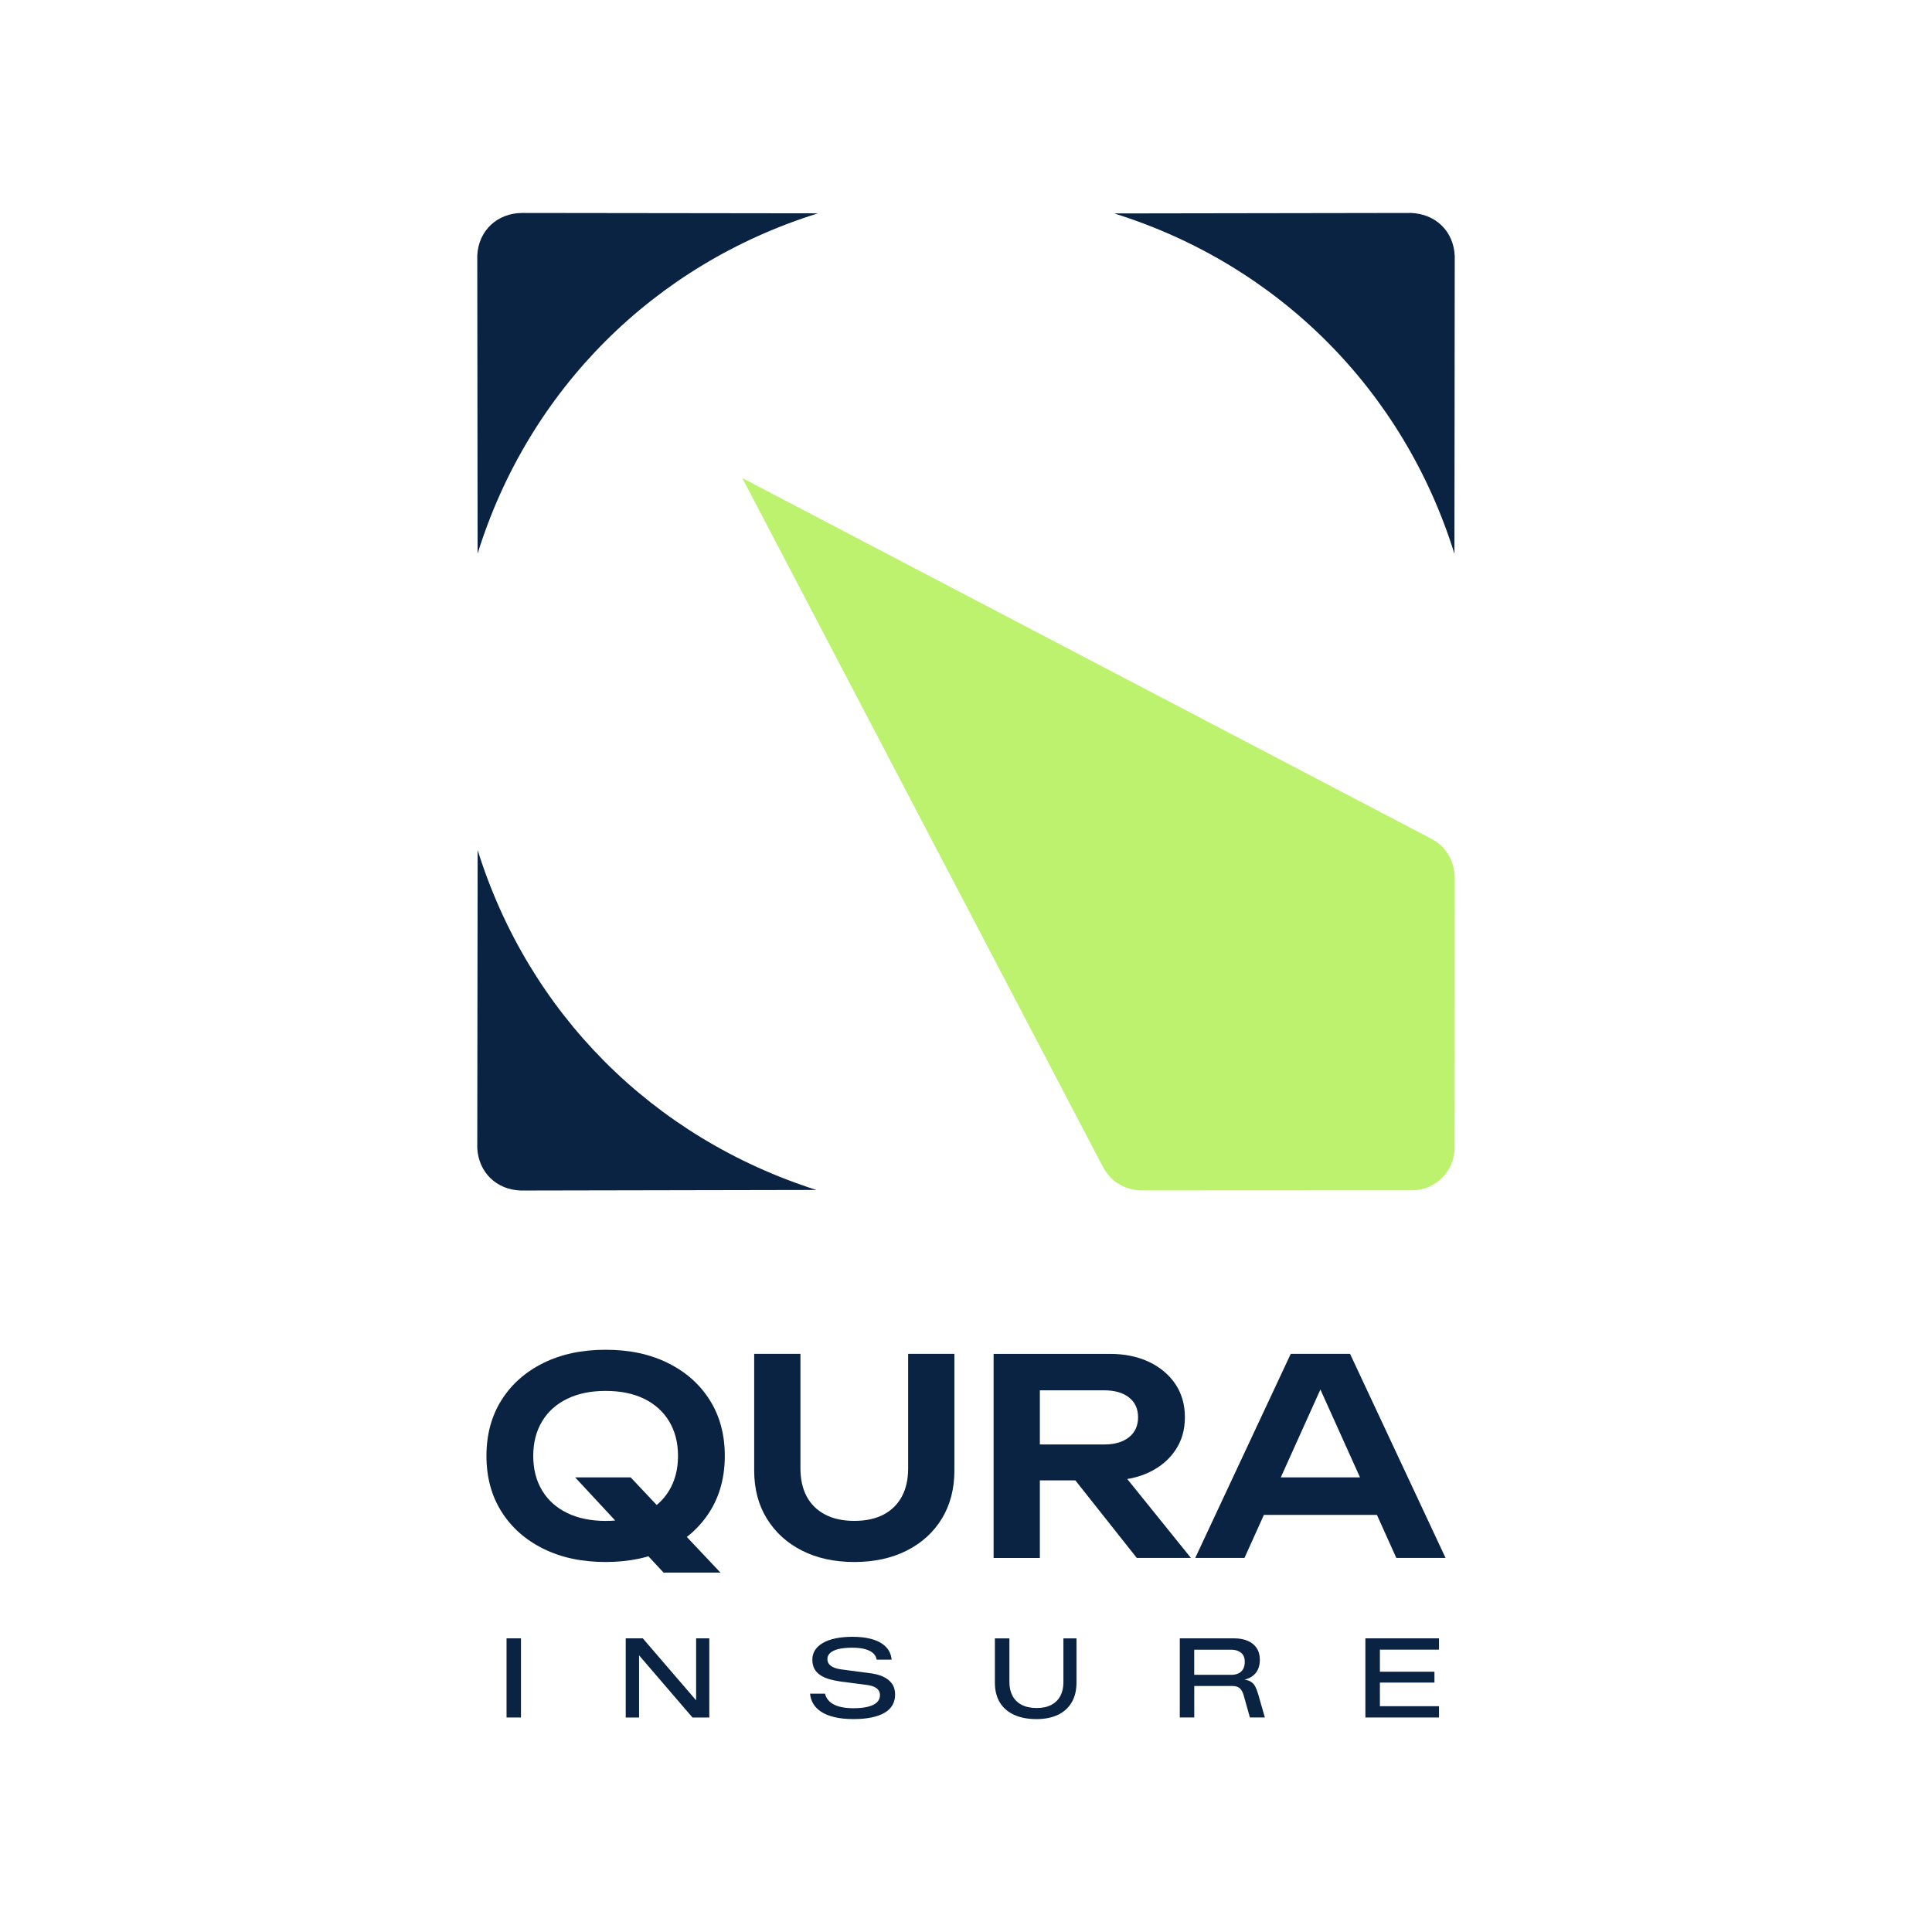
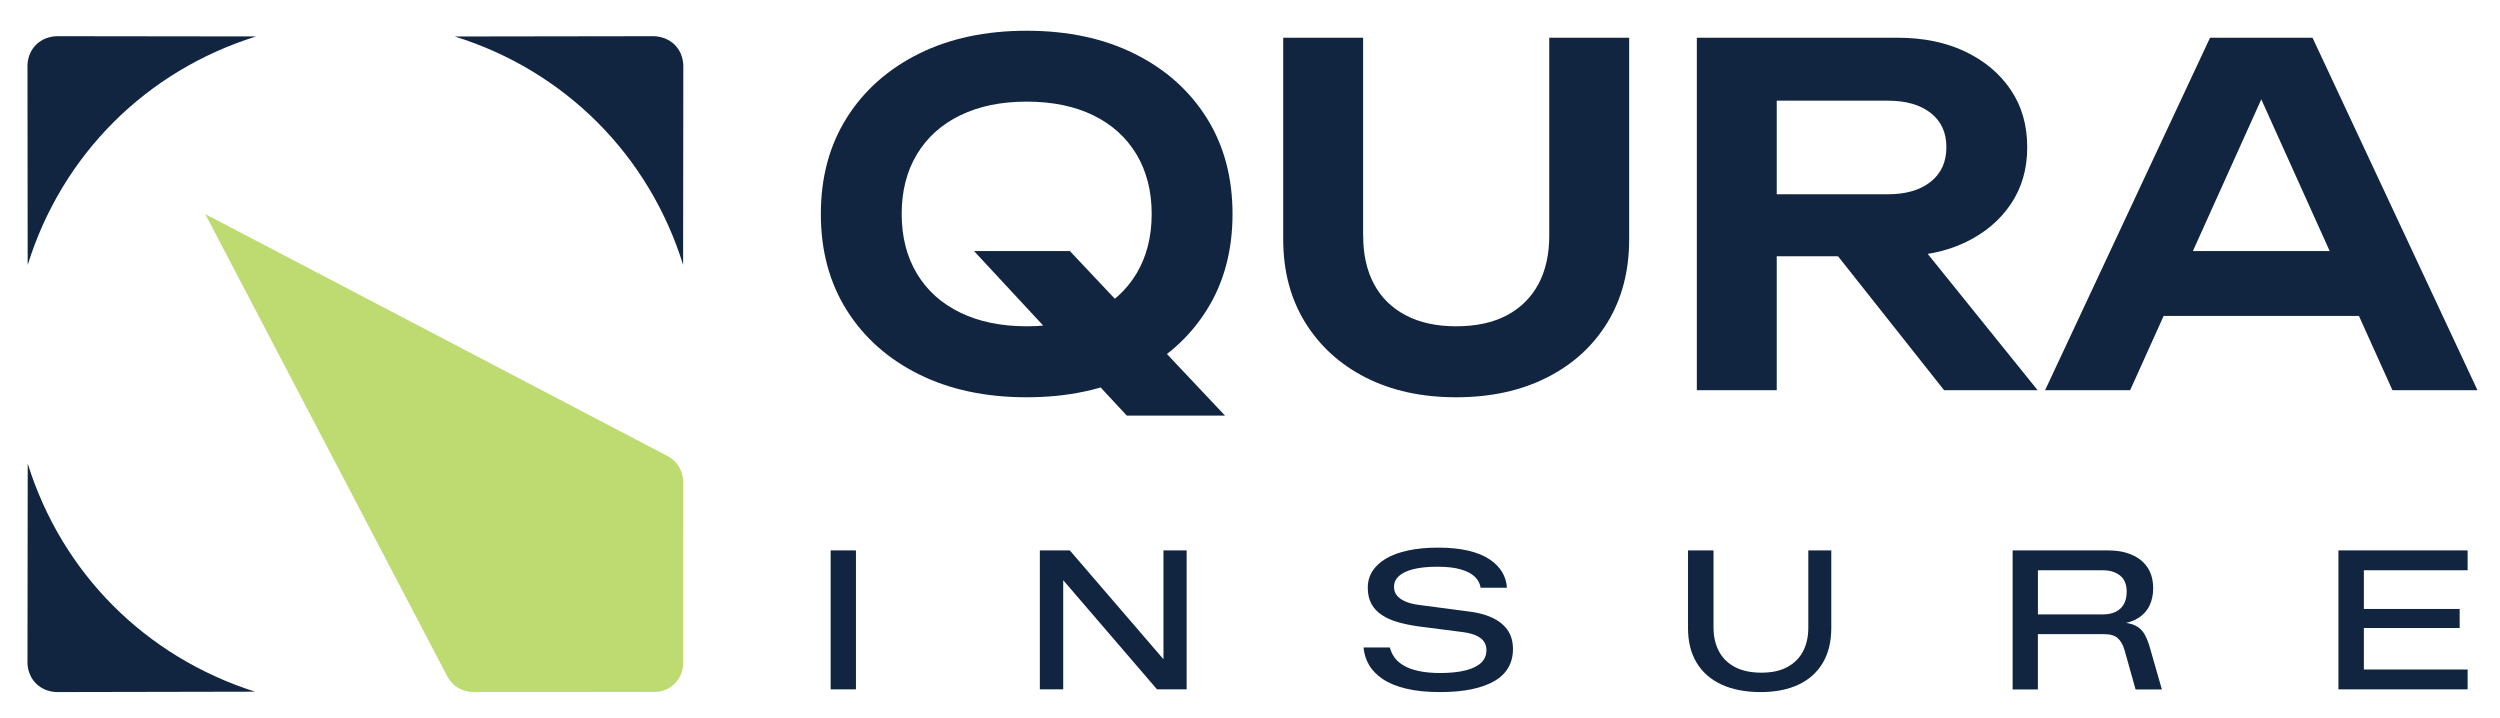
- <svg xmlns="http://www.w3.org/2000/svg" id="Layer_1" data-name="Layer 1" viewBox="0 0 576 576">
+ <svg xmlns="http://www.w3.org/2000/svg" id="Layer_1" data-name="Layer 1" viewBox="35 215 505 145">
  <defs>
    <style>
      .cls-1 {
-         fill: #BDF26E;
+         fill: #BEDB72;
      }

      .cls-2 {
-         fill: #0A2342;
+         fill: #112541;
      }
    </style>
  </defs>
  <g>
-     <path class="cls-1" d="M433.67,342.14c0,7.06-5.75,12.73-12.6,12.73l-80.9.04c-4.83-.19-8.83-2.51-11.21-6.75l-107.65-205.63,204.79,107.2c4.68,2.24,7.37,6.43,7.61,11.59l-.04,80.81Z" />
-     <path class="cls-2" d="M155.21,354.94c-7.31-.29-12.47-5.45-12.92-12.56l.11-88.95c15.19,48.6,52.08,85.72,101,101.34l-88.19.17Z" />
-     <path class="cls-2" d="M433.71,76.46l-.09,88.65c-15.18-48.81-52.55-86.23-101.45-101.48l88.57-.14c7.32.33,12.7,5.47,12.98,12.97Z" />
-     <path class="cls-2" d="M142.39,165.09l-.1-88.96c.39-7.43,6-12.63,13.45-12.64l88.13.11c-48.9,15.23-86.3,52.64-101.49,101.49Z" />
+     <path class="cls-1" d="M173.01,348.98c0,3.21-2.61,5.79-5.73,5.79l-36.78.02c-2.2-.09-4.01-1.14-5.1-3.07l-48.94-93.48,93.1,48.73c2.13,1.02,3.35,2.92,3.46,5.27l-.02,36.74Z" />
+     <path class="cls-2" d="M46.42,354.8c-3.32-.13-5.67-2.48-5.87-5.71l.05-40.44c6.91,22.09,23.68,38.97,45.91,46.07l-40.09.08Z" />
+     <path class="cls-2" d="M173.03,228.2l-.04,40.3c-6.9-22.19-23.89-39.2-46.12-46.13l40.26-.06c3.33.15,5.77,2.48,5.9,5.9Z" />
+     <path class="cls-2" d="M40.59,268.5l-.04-40.44c.18-3.38,2.73-5.74,6.12-5.75l40.07.05c-22.23,6.93-39.23,23.93-46.14,46.14Z" />
  </g>
  <g>
-     <path class="cls-2" d="M180.56,465.69c-7.08,0-13.29-1.32-18.62-3.98-5.33-2.65-9.48-6.34-12.45-11.07-2.98-4.73-4.46-10.26-4.46-16.59s1.49-11.86,4.46-16.59c2.97-4.73,7.12-8.42,12.45-11.07s11.53-3.98,18.62-3.98,13.29,1.33,18.62,3.98c5.33,2.65,9.48,6.34,12.45,11.07,2.97,4.73,4.46,10.26,4.46,16.59s-1.49,11.86-4.46,16.59c-2.98,4.73-7.13,8.43-12.45,11.07-5.33,2.65-11.53,3.98-18.62,3.98ZM180.56,453.44c4.43,0,8.26-.78,11.48-2.35,3.22-1.57,5.71-3.81,7.46-6.73,1.76-2.92,2.64-6.35,2.64-10.3s-.88-7.38-2.64-10.3c-1.76-2.92-4.25-5.16-7.46-6.73-3.22-1.57-7.04-2.35-11.48-2.35s-8.19.78-11.44,2.35c-3.25,1.57-5.75,3.81-7.5,6.73-1.76,2.92-2.64,6.36-2.64,10.3s.88,7.38,2.64,10.3,4.26,5.16,7.5,6.73c3.25,1.57,7.06,2.35,11.44,2.35ZM171.47,440.46h16.55l26.77,28.39h-16.96l-26.36-28.39Z" />
-     <path class="cls-2" d="M238.64,437.78c0,3.24.62,6.03,1.86,8.36,1.24,2.33,3.07,4.12,5.48,5.39,2.4,1.27,5.31,1.9,8.72,1.9s6.38-.63,8.76-1.9c2.38-1.27,4.19-3.07,5.43-5.39,1.24-2.33,1.86-5.11,1.86-8.36v-34.15h13.79v34.8c0,5.46-1.25,10.24-3.73,14.32-2.49,4.08-5.98,7.26-10.46,9.53-4.49,2.27-9.71,3.41-15.65,3.41s-11.15-1.14-15.62-3.41c-4.46-2.27-7.95-5.45-10.46-9.53-2.51-4.08-3.77-8.85-3.77-14.32v-34.8h13.79v34.15Z" />
-     <path class="cls-2" d="M305.8,430.65h23.44c3.08,0,5.53-.72,7.34-2.15,1.81-1.43,2.72-3.42,2.72-5.96s-.91-4.51-2.72-5.92c-1.81-1.41-4.26-2.11-7.34-2.11h-25.47l6.25-7.06v57.03h-13.79v-60.84h34.64c4.43,0,8.33.8,11.68,2.39,3.35,1.59,5.98,3.8,7.87,6.61,1.89,2.81,2.84,6.11,2.84,9.9s-.95,7.01-2.84,9.82c-1.89,2.81-4.52,5.02-7.87,6.61-3.35,1.59-7.25,2.39-11.68,2.39h-25.07v-10.71ZM316.35,436h15.74l22.96,28.47h-16.14l-22.55-28.47Z" />
-     <path class="cls-2" d="M402.5,403.63l28.47,60.84h-14.68l-24.9-55.24h4.54l-24.9,55.24h-14.68l28.47-60.84h17.68ZM372.24,451.65v-11.19h42.18v11.19h-42.18Z" />
-   </g>
-   <g>
-     <path class="cls-2" d="M151.02,512.05v-23.6h4.3v23.6h-4.3Z" />
-     <path class="cls-2" d="M186.55,512.05v-23.6h5.09l17.12,19.9-1.22.43v-20.33h3.93v23.6h-5.02l-16.95-19.73,1.03-.43v20.16h-3.97Z" />
-     <path class="cls-2" d="M254.51,512.52c-2.23,0-4.14-.19-5.75-.58s-2.93-.93-3.97-1.62c-1.04-.69-1.82-1.5-2.35-2.41s-.84-1.9-.93-2.96h4.46c.15.62.42,1.19.79,1.7.37.52.9.97,1.57,1.37.67.4,1.52.71,2.54.93s2.23.33,3.62.33c1.7,0,3.13-.15,4.31-.45,1.18-.3,2.06-.73,2.66-1.31.59-.57.89-1.29.89-2.15,0-.51-.13-.96-.38-1.37-.25-.41-.67-.75-1.26-1.04s-1.36-.5-2.33-.63l-7.7-.99c-1.21-.18-2.33-.41-3.35-.69-1.02-.29-1.93-.68-2.71-1.19-.78-.51-1.38-1.14-1.8-1.9-.42-.76-.63-1.68-.63-2.76s.27-2,.8-2.83c.53-.83,1.3-1.54,2.31-2.13,1.01-.6,2.26-1.05,3.75-1.37,1.49-.32,3.18-.48,5.07-.48,2.01,0,3.74.18,5.19.53,1.45.35,2.65.84,3.59,1.47.94.63,1.64,1.35,2.11,2.16.47.82.74,1.7.81,2.65h-4.46c-.11-.71-.43-1.32-.97-1.85-.54-.53-1.33-.95-2.36-1.25-1.04-.31-2.37-.46-4-.46s-2.99.14-4.08.41c-1.09.27-1.91.67-2.46,1.17-.55.51-.82,1.11-.82,1.82,0,.59.18,1.1.53,1.52.35.42.86.76,1.52,1.03.66.26,1.46.45,2.41.56l8.03,1.06c1.59.18,2.95.52,4.1,1.04,1.14.52,2.03,1.22,2.66,2.1.63.88.94,1.97.94,3.27,0,1.19-.26,2.24-.79,3.15-.53.91-1.32,1.68-2.36,2.28-1.05.61-2.34,1.07-3.87,1.39-1.53.32-3.31.48-5.34.48Z" />
-     <path class="cls-2" d="M308.94,512.52c-2.56,0-4.76-.42-6.61-1.27-1.85-.85-3.27-2.08-4.25-3.7-.98-1.62-1.47-3.58-1.47-5.87v-13.22h4.33v13.09c0,1.54.31,2.89.93,4.05.62,1.16,1.53,2.05,2.74,2.68,1.21.63,2.7.94,4.46.94s3.2-.31,4.38-.94c1.18-.63,2.07-1.51,2.68-2.66.61-1.15.91-2.49.91-4.03v-13.12h3.9v13.19c0,2.31-.48,4.28-1.44,5.9-.96,1.62-2.33,2.85-4.11,3.7-1.78.85-3.93,1.27-6.45,1.27Z" />
-     <path class="cls-2" d="M351.74,512.05v-23.6h16.2c1.54,0,2.89.25,4.05.74,1.16.5,2.05,1.22,2.68,2.18.63.96.94,2.13.94,3.52,0,1.08-.21,2.05-.61,2.91-.41.86-1.03,1.56-1.87,2.1-.84.54-1.89.89-3.14,1.04l.03-.3c1.12.07,2,.27,2.64.59.64.33,1.14.81,1.49,1.44.35.63.66,1.41.93,2.33l2.02,7.04h-4.46l-1.85-6.58c-.26-.95-.65-1.65-1.16-2.12-.51-.46-1.28-.69-2.31-.69h-11.27v9.39h-4.3ZM356.04,499.33h11.07c.77,0,1.46-.14,2.07-.41.61-.27,1.08-.7,1.42-1.27.34-.57.51-1.3.51-2.18,0-1.23-.38-2.15-1.12-2.74-.75-.59-1.71-.89-2.88-.89h-11.07v7.5Z" />
-     <path class="cls-2" d="M407.07,512.05v-23.6h21.95v3.37h-17.62v6.58h16.26v3.24h-16.26v7.04h17.62v3.37h-21.95Z" />
+     <g>
+       <path class="cls-2" d="M242.39,295.25c-8.29,0-15.56-1.55-21.79-4.65-6.23-3.1-11.09-7.42-14.57-12.96-3.48-5.54-5.22-12.01-5.22-19.41s1.74-13.88,5.22-19.41c3.48-5.54,8.34-9.86,14.57-12.96,6.23-3.1,13.5-4.65,21.79-4.65s15.55,1.55,21.79,4.65c6.23,3.1,11.09,7.42,14.57,12.96,3.48,5.54,5.22,12.01,5.22,19.41s-1.74,13.88-5.22,19.41c-3.48,5.54-8.34,9.86-14.57,12.96-6.23,3.1-13.5,4.65-21.79,4.65ZM242.39,280.91c5.19,0,9.67-.92,13.43-2.75,3.77-1.84,6.68-4.46,8.74-7.88,2.05-3.42,3.08-7.44,3.08-12.06s-1.03-8.64-3.08-12.06c-2.06-3.42-4.97-6.04-8.74-7.88-3.77-1.83-8.24-2.75-13.43-2.75s-9.59.92-13.39,2.75c-3.8,1.84-6.72,4.46-8.78,7.88-2.06,3.42-3.08,7.44-3.08,12.06s1.03,8.64,3.08,12.06,4.98,6.04,8.78,7.88c3.8,1.84,8.26,2.75,13.39,2.75ZM231.75,265.72h19.37l31.33,33.23h-19.84l-30.85-33.23Z" />
+       <path class="cls-2" d="M310.36,262.59c0,3.8.73,7.06,2.18,9.78s3.59,4.83,6.41,6.31c2.81,1.49,6.22,2.23,10.21,2.23s7.47-.74,10.25-2.23c2.78-1.49,4.9-3.59,6.36-6.31,1.45-2.72,2.18-5.98,2.18-9.78v-39.97h16.14v40.73c0,6.39-1.46,11.98-4.37,16.76-2.91,4.78-6.99,8.5-12.25,11.15-5.25,2.66-11.36,3.99-18.32,3.99s-13.05-1.33-18.28-3.99c-5.22-2.66-9.3-6.38-12.24-11.15-2.94-4.78-4.42-10.36-4.42-16.76v-40.73h16.14v39.97Z" />
+       <path class="cls-2" d="M388.96,254.24h27.44c3.61,0,6.47-.84,8.59-2.52,2.12-1.68,3.18-4,3.18-6.98s-1.06-5.28-3.18-6.93c-2.12-1.65-4.98-2.47-8.59-2.47h-29.81l7.31-8.26v66.74h-16.14v-71.2h40.54c5.19,0,9.75.93,13.67,2.8s6.99,4.45,9.21,7.74c2.22,3.29,3.32,7.15,3.32,11.58s-1.11,8.2-3.32,11.49c-2.22,3.29-5.29,5.87-9.21,7.74s-8.48,2.8-13.67,2.8h-29.34v-12.53ZM401.31,260.5h18.42l26.87,33.32h-18.89l-26.39-33.32Z" />
+       <path class="cls-2" d="M502.13,222.62l33.32,71.2h-17.18l-29.15-64.65h5.32l-29.15,64.65h-17.18l33.32-71.2h20.7ZM466.72,278.82v-13.1h49.37v13.1h-49.37Z" />
+     </g>
+     <g>
+       <path class="cls-2" d="M202.79,354.25v-28.07h5.11v28.07h-5.11Z" />
+       <path class="cls-2" d="M245.05,354.25v-28.07h6.05l20.37,23.67-1.45.51v-24.18h4.68v28.07h-5.98l-20.17-23.47,1.22-.51v23.98h-4.72Z" />
+       <path class="cls-2" d="M325.89,354.8c-2.65,0-4.93-.23-6.84-.69s-3.48-1.1-4.72-1.93c-1.23-.83-2.16-1.78-2.79-2.87s-.99-2.26-1.1-3.52h5.31c.19.74.5,1.41.95,2.03.44.62,1.07,1.16,1.87,1.63.8.47,1.81.84,3.03,1.1,1.22.26,2.65.4,4.3.4,2.02,0,3.73-.18,5.13-.53s2.46-.87,3.17-1.55c.71-.68,1.06-1.53,1.06-2.56,0-.6-.15-1.15-.45-1.63-.3-.48-.8-.9-1.49-1.24s-1.62-.59-2.77-.75l-9.16-1.18c-1.44-.21-2.77-.48-3.99-.83s-2.29-.81-3.22-1.42c-.93-.6-1.65-1.36-2.14-2.26-.5-.9-.75-2-.75-3.28s.32-2.38.95-3.36c.63-.98,1.54-1.83,2.75-2.54,1.2-.71,2.69-1.25,4.46-1.63,1.77-.38,3.78-.57,6.04-.57,2.39,0,4.44.21,6.17.63s3.15,1,4.26,1.75c1.11.75,1.95,1.6,2.52,2.57s.89,2.02.96,3.15h-5.31c-.13-.84-.52-1.57-1.16-2.2-.64-.63-1.58-1.13-2.81-1.49-1.23-.37-2.82-.55-4.76-.55s-3.56.16-4.86.49c-1.3.33-2.28.8-2.93,1.4s-.98,1.32-.98,2.16c0,.71.21,1.31.63,1.81.42.5,1.02.9,1.81,1.22.79.32,1.74.54,2.87.67l9.56,1.26c1.89.21,3.51.62,4.87,1.24,1.36.62,2.42,1.45,3.17,2.5.75,1.05,1.12,2.35,1.12,3.89,0,1.41-.32,2.67-.95,3.75-.63,1.09-1.56,1.99-2.81,2.71-1.25.72-2.78,1.27-4.6,1.65-1.82.38-3.94.57-6.35.57Z" />
+       <path class="cls-2" d="M390.64,354.8c-3.04,0-5.66-.51-7.86-1.51-2.2-1.01-3.89-2.48-5.05-4.4-1.17-1.93-1.75-4.25-1.75-6.98v-15.73h5.15v15.57c0,1.84.37,3.44,1.1,4.82.73,1.38,1.82,2.44,3.26,3.19,1.44.75,3.21,1.12,5.31,1.12s3.81-.37,5.21-1.12c1.4-.75,2.46-1.8,3.19-3.17.72-1.36,1.08-2.96,1.08-4.8v-15.61h4.64v15.69c0,2.75-.57,5.09-1.71,7.02-1.14,1.93-2.77,3.39-4.9,4.4s-4.68,1.51-7.67,1.51Z" />
+       <path class="cls-2" d="M441.55,354.25v-28.07h19.27c1.83,0,3.44.29,4.81.89,1.38.59,2.44,1.45,3.19,2.59.75,1.14,1.12,2.54,1.12,4.19,0,1.28-.24,2.44-.73,3.46-.48,1.02-1.23,1.85-2.22,2.5-1,.64-2.24,1.05-3.74,1.24l.04-.35c1.34.08,2.38.31,3.14.71.76.4,1.35.96,1.77,1.71.42.75.79,1.67,1.1,2.77l2.4,8.38h-5.31l-2.2-7.83c-.32-1.13-.77-1.96-1.38-2.51-.6-.55-1.52-.83-2.75-.83h-13.41v11.17h-5.11ZM446.66,339.11h13.17c.92,0,1.74-.16,2.46-.49.72-.33,1.28-.83,1.69-1.51.41-.68.61-1.54.61-2.59,0-1.47-.45-2.56-1.34-3.26-.89-.71-2.03-1.06-3.42-1.06h-13.17v8.92Z" />
+       <path class="cls-2" d="M507.36,354.25v-28.07h26.1v4.01h-20.96v7.82h19.35v3.85h-19.35v8.38h20.96v4.01h-26.1Z" />
+     </g>
  </g>
</svg>
